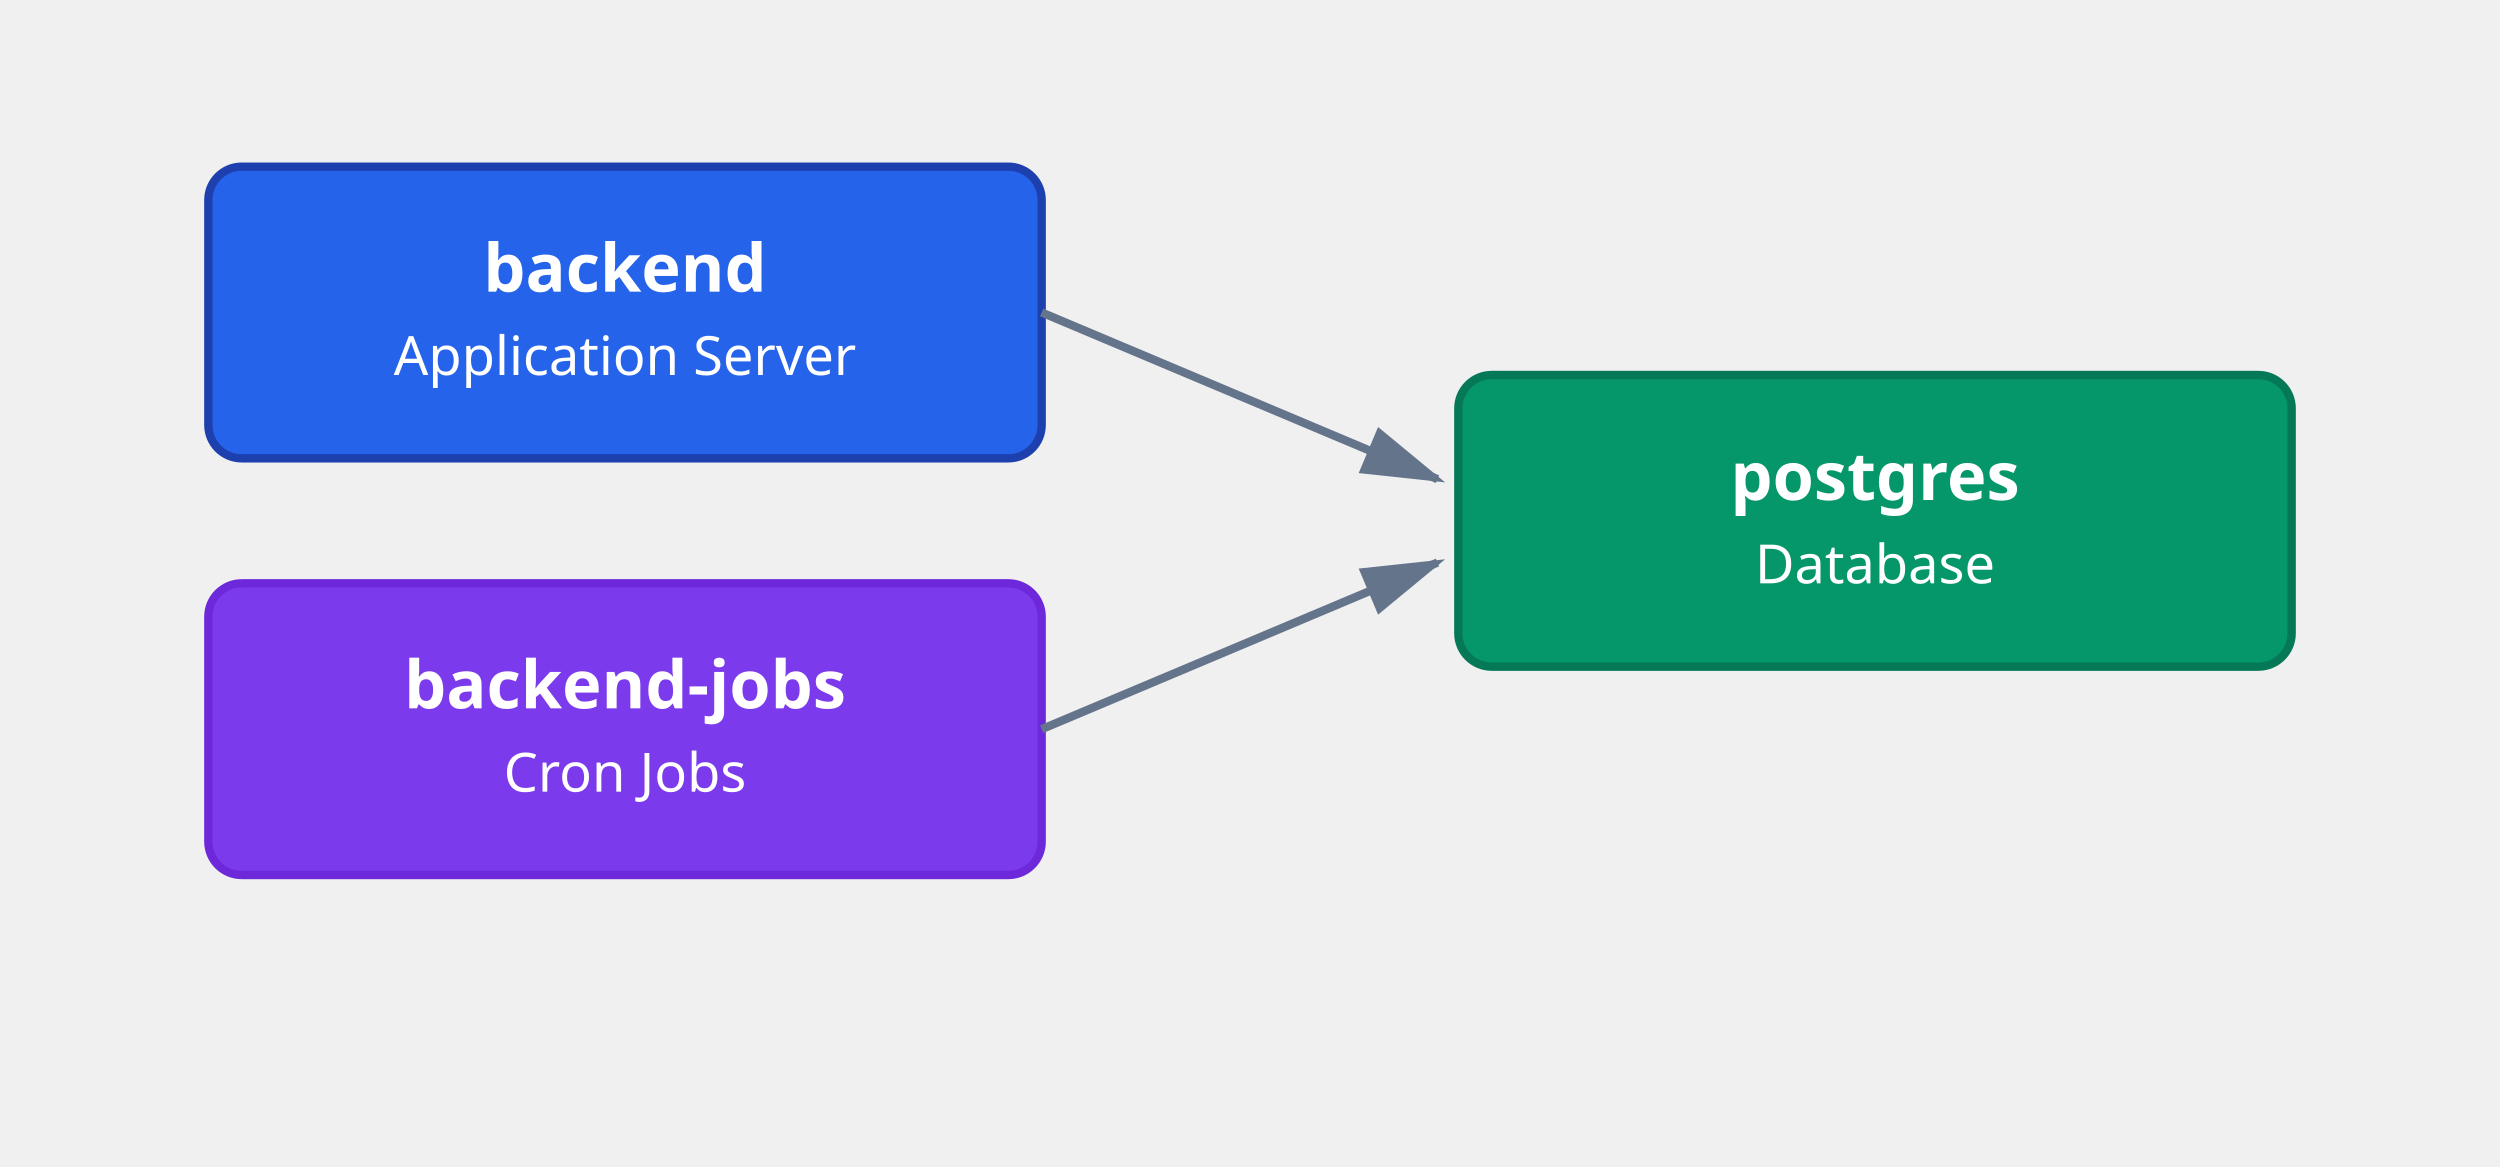
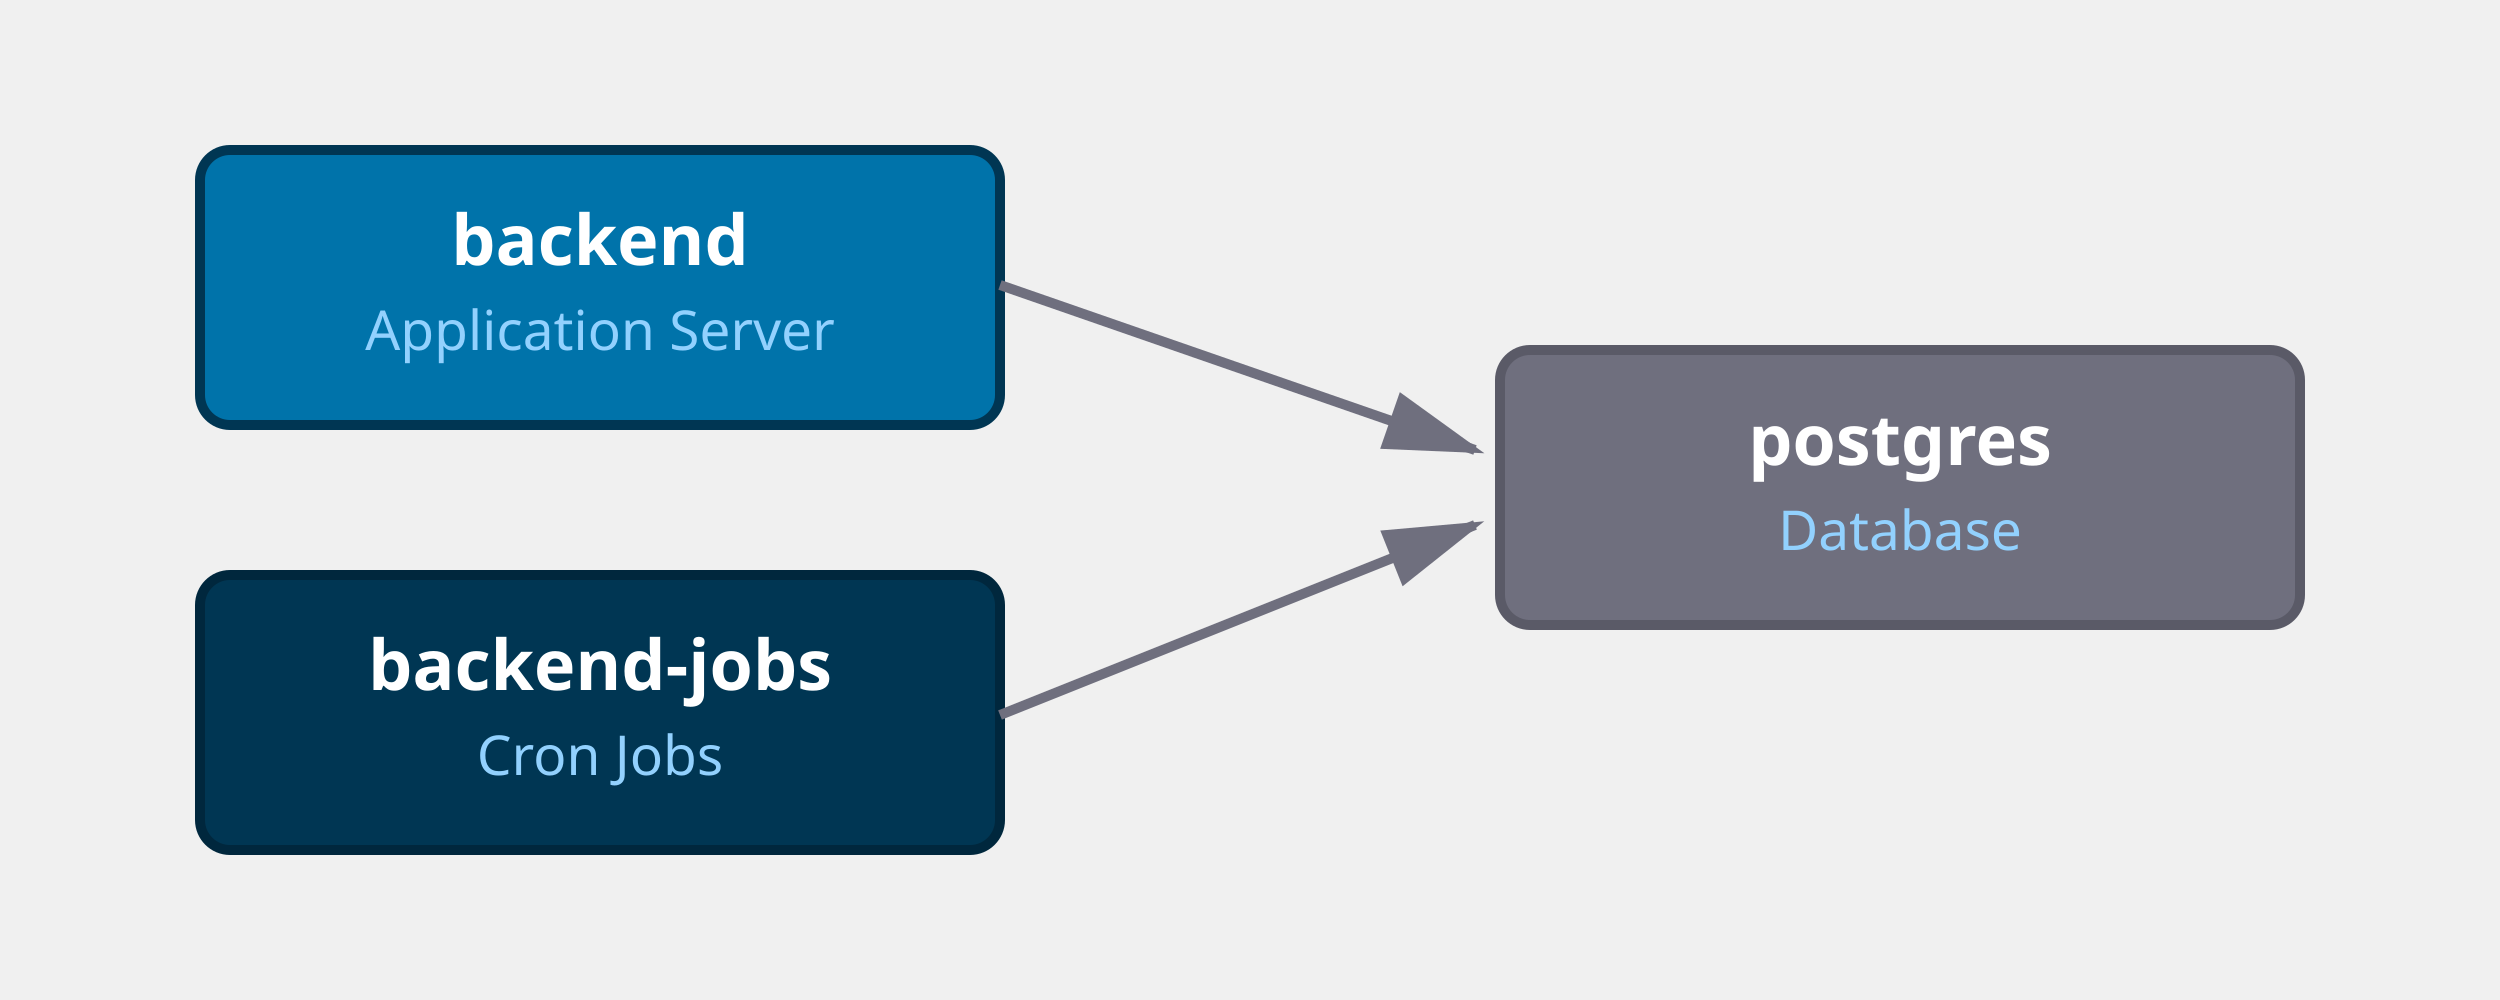
- <svg xmlns="http://www.w3.org/2000/svg" viewBox="0 0 600 280" style="max-width: 100%; height: auto;">
+ <svg xmlns="http://www.w3.org/2000/svg" viewBox="0 0 500 200" style="max-width: 100%; height: auto;">
  <defs>
    <style>
-       .box-blue { fill: #2563eb; stroke: #1e40af; stroke-width: 2; rx: 8; }
-       .box-purple { fill: #7c3aed; stroke: #6d28d9; stroke-width: 2; rx: 8; }
-       .box-green { fill: #059669; stroke: #047857; stroke-width: 2; rx: 8; }
-       .text { fill: white; font-family: system-ui, sans-serif; font-size: 16px; font-weight: 600; }
-       .subtitle { fill: white; font-family: system-ui, sans-serif; font-size: 13px; }
-       .arrow { stroke: #64748b; stroke-width: 2; fill: none; marker-end: url(#arrowhead); }
+       .box-blue { fill: #0073aa; stroke: #003653; stroke-width: 2; rx: 6; }
+       .box-accent { fill: #003653; stroke: #00273d; stroke-width: 2; rx: 6; }
+       .box-gray { fill: #6f6f7e; stroke: #5a5a67; stroke-width: 2; rx: 6; }
+       .text { fill: white; font-family: system-ui, sans-serif; font-size: 14px; font-weight: 600; }
+       .subtitle { fill: #92d1fe; font-family: system-ui, sans-serif; font-size: 11px; }
+       .arrow { stroke: #6f6f7e; stroke-width: 2; fill: none; marker-end: url(#arrowhead); }
    </style>
    <marker id="arrowhead" markerWidth="10" markerHeight="10" refX="9" refY="3" orient="auto">
-       <polygon points="0 0, 10 3, 0 6" fill="#64748b" />
+       <polygon points="0 0, 10 3, 0 6" fill="#6f6f7e" />
    </marker>
  </defs>
-   <rect class="box-blue" x="50" y="40" width="200" height="70" />
-   <text x="150" y="70" text-anchor="middle" class="text">backend</text>
-   <text x="150" y="90" text-anchor="middle" class="subtitle">Application Server</text>
-   <rect class="box-purple" x="50" y="140" width="200" height="70" />
-   <text x="150" y="170" text-anchor="middle" class="text">backend-jobs</text>
-   <text x="150" y="190" text-anchor="middle" class="subtitle">Cron Jobs</text>
-   <rect class="box-green" x="350" y="90" width="200" height="70" />
-   <text x="450" y="120" text-anchor="middle" class="text">postgres</text>
-   <text x="450" y="140" text-anchor="middle" class="subtitle">Database</text>
-   <path class="arrow" d="M 250 75 L 345 115" />
-   <path class="arrow" d="M 250 175 L 345 135" />
+   <rect class="box-blue" x="40" y="30" width="160" height="55" />
+   <text x="120" y="53" text-anchor="middle" class="text">backend</text>
+   <text x="120" y="70" text-anchor="middle" class="subtitle">Application Server</text>
+   <rect class="box-accent" x="40" y="115" width="160" height="55" />
+   <text x="120" y="138" text-anchor="middle" class="text">backend-jobs</text>
+   <text x="120" y="155" text-anchor="middle" class="subtitle">Cron Jobs</text>
+   <rect class="box-gray" x="300" y="70" width="160" height="55" />
+   <text x="380" y="93" text-anchor="middle" class="text">postgres</text>
+   <text x="380" y="110" text-anchor="middle" class="subtitle">Database</text>
+   <path class="arrow" d="M 200 57 L 295 90" />
+   <path class="arrow" d="M 200 143 L 295 105" />
</svg>
